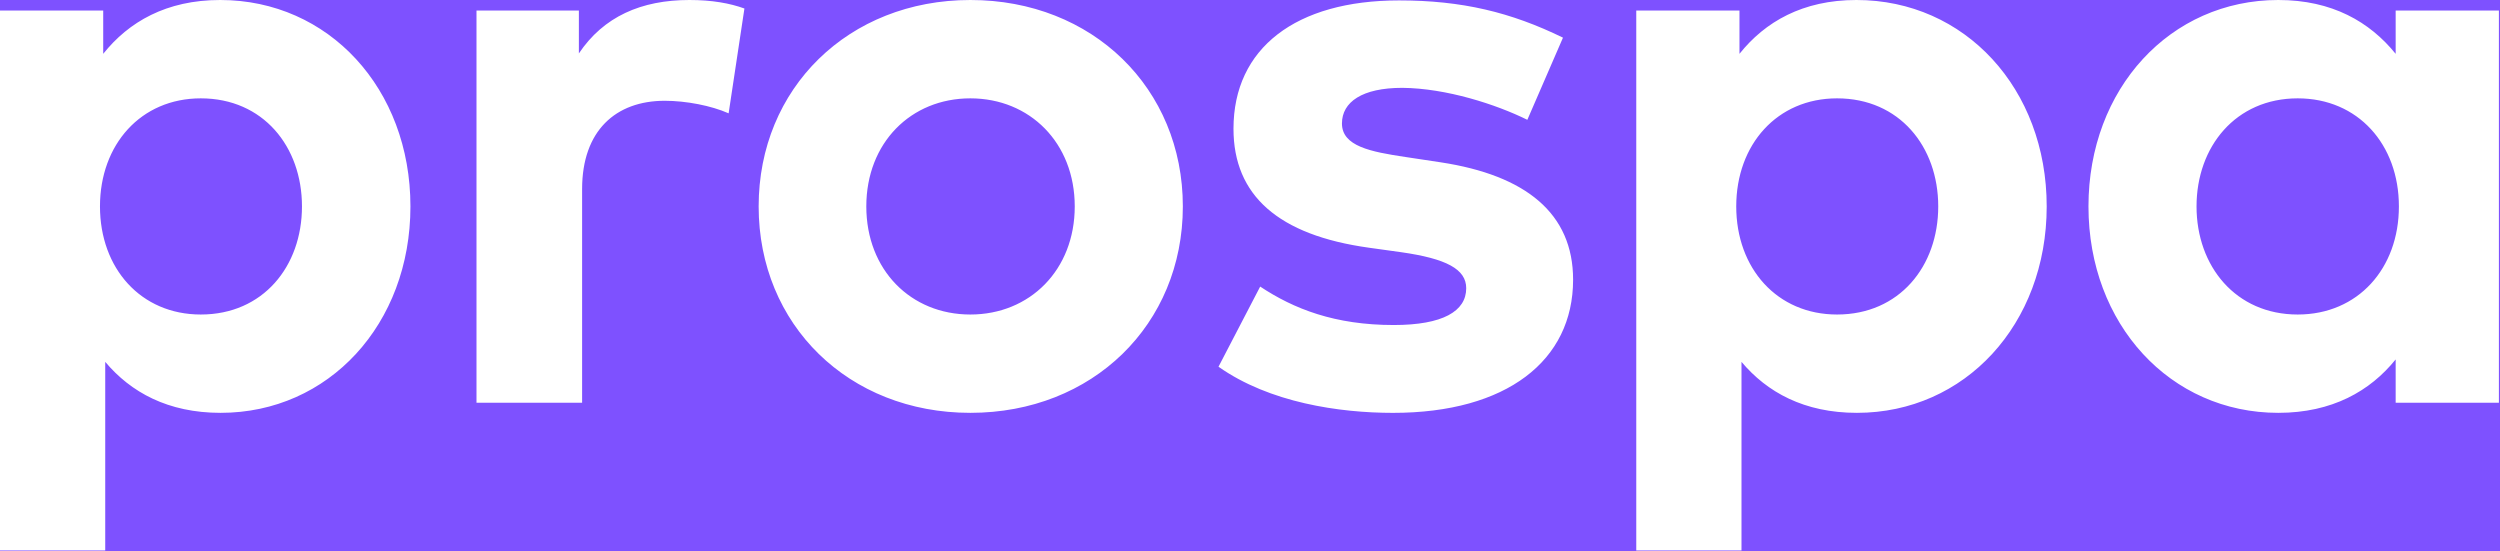
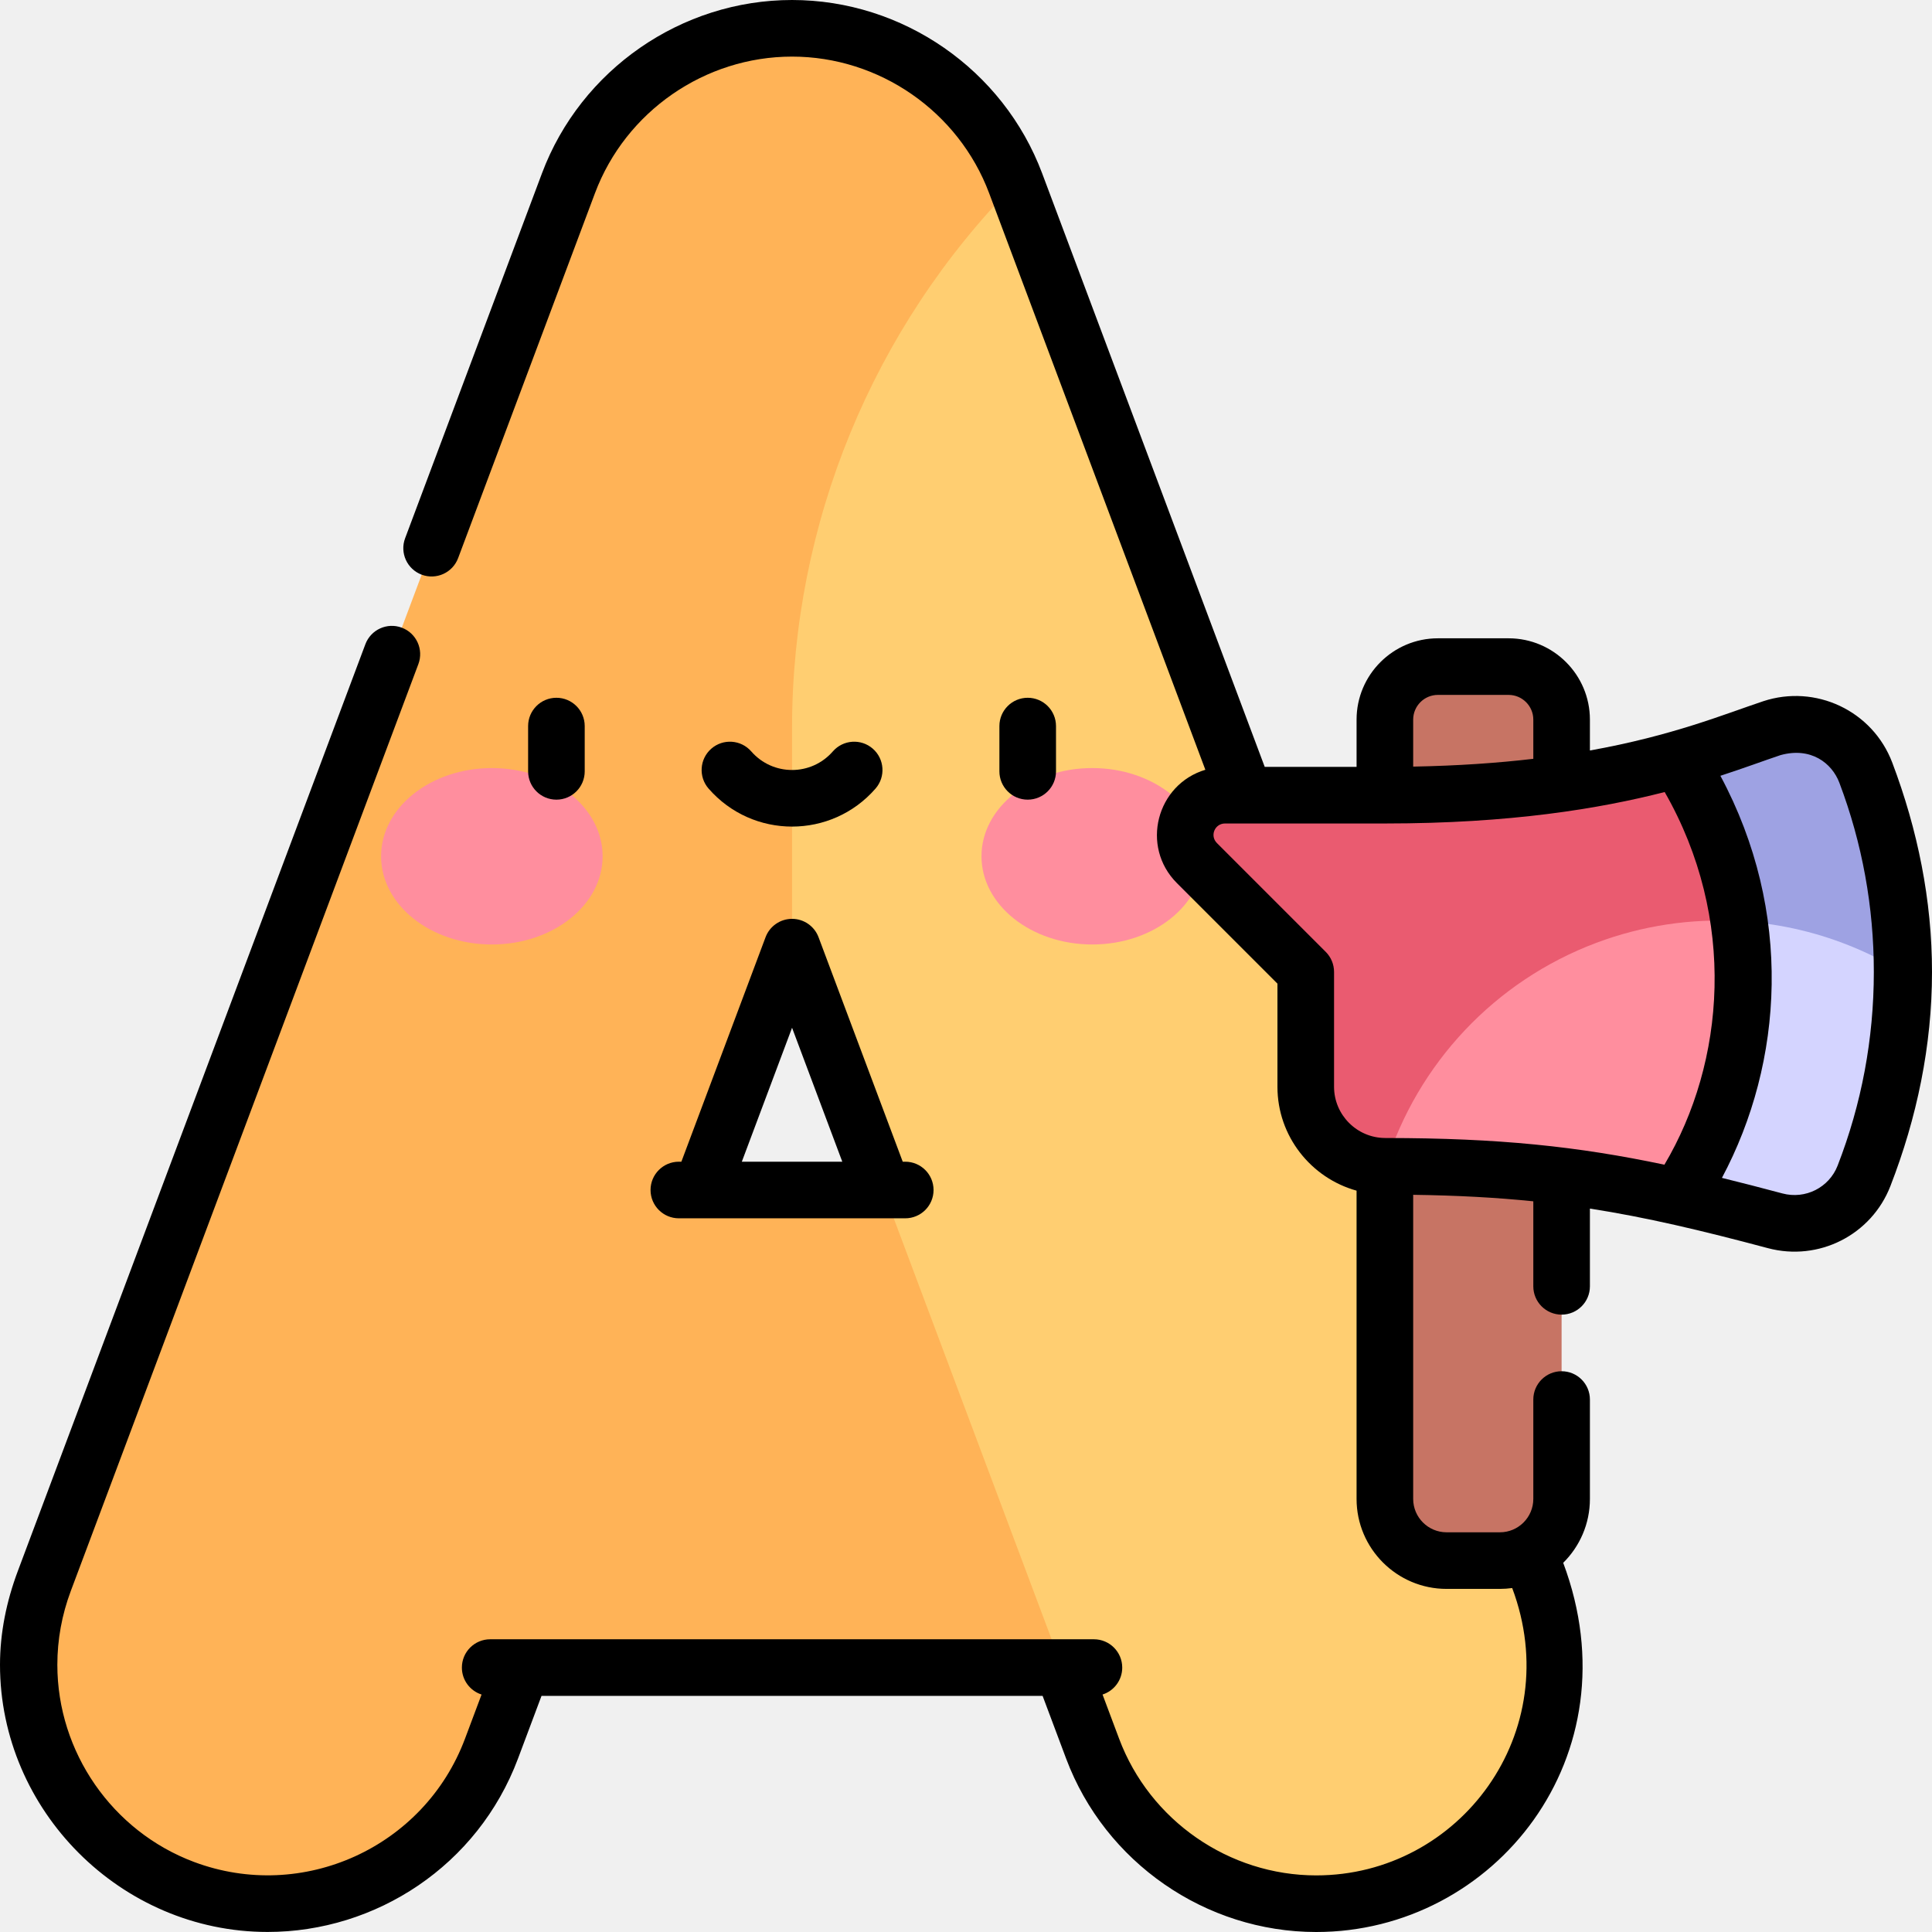
- <svg xmlns="http://www.w3.org/2000/svg" width="109px" height="24px" viewBox="0 0 109 24" version="1.1">
-   <g id="Web" stroke="none" stroke-width="1" fill="none" fill-rule="evenodd">
-     <g id="SIGN-UP-(NEXT)" transform="translate(-32, -32)">
-       <rect id="Rectangle" fill="#FFFFFF" x="0" y="0" width="1440" height="900" />
-       <g id="Group-10">
-         <rect id="Rectangle-Copy" fill="#7E51FF" x="0" y="0" width="358" height="900" />
-         <path d="M41.6,32 C46.331,32 49.895,35.865 49.895,41 C49.895,46.137 46.331,50 41.618,50 C39.324,50 37.7,49.101 36.588,47.777 L36.588,47.777 L36.588,55.999 L32,56 L32,32.459 L36.5,32.459 L36.5,34.347 C37.612,32.953 39.254,32 41.6,32 Z M112.941,32 C117.672,32 121.236,35.865 121.236,41 C121.236,46.137 117.672,50 112.96,50 C110.666,50 109.041,49.101 107.929,47.777 L107.929,47.777 L107.929,55.999 L103.341,55.999 L103.341,32.459 L107.841,32.459 L107.841,34.347 C108.954,32.953 110.595,32 112.941,32 Z M74.307,32 C79.636,32 83.572,35.847 83.572,41 C83.572,46.154 79.636,50 74.307,50 C68.994,50 65.077,46.154 65.077,41 C65.077,35.847 68.994,32 74.307,32 Z M92.998,32.018 C95.734,32.018 97.869,32.529 100.146,33.642 L100.146,33.642 L98.592,37.224 C97.234,36.553 95.063,35.847 93.139,35.83 C91.392,35.83 90.509,36.447 90.509,37.383 C90.509,38.371 91.745,38.618 93.298,38.848 L93.298,38.848 L94.815,39.077 C98.522,39.642 100.587,41.3 100.587,44.195 C100.587,47.724 97.692,50.001 92.733,50.001 C90.404,50.001 87.351,49.56 85.127,47.989 L85.127,47.989 L86.944,44.495 C88.409,45.466 90.192,46.171 92.768,46.171 C94.904,46.171 95.927,45.571 95.927,44.566 C95.927,43.736 95.063,43.277 93.086,42.995 L93.086,42.995 L91.692,42.801 C87.738,42.253 85.78,40.524 85.78,37.612 C85.78,34.1 88.498,32.018 92.998,32.018 Z M131.333,32 C133.681,32 135.321,32.953 136.451,34.347 L136.451,34.347 L136.451,32.459 L140.952,32.459 L140.952,49.56 L136.451,49.56 L136.451,47.671 C135.34,49.048 133.681,50 131.333,50 C126.622,50 123.057,46.137 123.057,41 C123.057,35.865 126.622,32 131.333,32 Z M62.057,32 C63.046,32 63.821,32.141 64.457,32.371 L64.457,32.371 L63.768,36.941 C63.01,36.606 61.916,36.394 60.981,36.394 C58.845,36.394 57.38,37.7 57.38,40.241 L57.38,40.241 L57.38,49.56 L52.775,49.56 L52.775,32.459 L57.239,32.459 L57.239,34.329 C58.316,32.724 59.958,32 62.057,32 Z M40.754,36.288 C38.142,36.288 36.359,38.3 36.359,41 C36.359,43.701 38.142,45.713 40.754,45.713 C43.471,45.713 45.166,43.612 45.166,41 C45.166,38.388 43.471,36.288 40.754,36.288 Z M74.307,36.288 C71.712,36.288 69.771,38.229 69.771,41 C69.771,43.771 71.712,45.713 74.307,45.713 C76.901,45.713 78.859,43.771 78.859,41 C78.859,38.229 76.901,36.288 74.307,36.288 Z M112.095,36.288 C109.483,36.288 107.7,38.3 107.7,41 C107.7,43.701 109.483,45.713 112.095,45.713 C114.813,45.713 116.507,43.612 116.507,41 C116.507,38.388 114.813,36.288 112.095,36.288 Z M132.18,36.288 C129.481,36.288 127.769,38.388 127.769,41 C127.769,43.612 129.481,45.713 132.18,45.713 C134.811,45.713 136.592,43.701 136.592,41 C136.592,38.3 134.811,36.288 132.18,36.288 Z" id="Combined-Shape" fill="#FFFFFF" />
+ <svg xmlns="http://www.w3.org/2000/svg" id="Capa_1" enable-background="new 0 0 512 512" height="512" viewBox="0 0 512 512" width="512">
+   <g>
+     <g>
+       <path d="m110.885 315.364h198.037v126.561h-198.037z" fill="#ffb357" />
+       <path d="m408.063 418.983-138.909-370.422h-82.338v179.359l23.087 23.087 79.656 212.416c9.527 25.405 33.639 41.08 59.261 41.077 7.381 0 14.892-1.301 22.211-4.045 32.723-12.273 49.303-48.748 37.032-81.472z" fill="#ffce71" />
+       <path d="m269.154 48.561c-9.262-24.698-32.873-41.061-59.252-41.061s-49.99 16.363-59.252 41.061l-138.907 370.423c-12.271 32.723 4.309 69.198 37.032 81.47 32.721 12.268 69.2-4.308 81.472-37.033l79.656-212.416.001.002v-58.121c-.001-54.029 21.287-105.882 59.25-144.325z" fill="#ffb357" />
+     </g>
+     <g fill="#ff8e9e">
+       <ellipse cx="130.346" cy="226.92" rx="29.355" ry="23.377" />
+       <ellipse cx="289.46" cy="226.92" rx="29.355" ry="23.377" />
+     </g>
+     <g>
+       <path d="m399.792 176.657h-18.734c-7.76 0-14.051 6.291-14.051 14.051v206.522c0 4.335 1.722 8.492 4.787 11.557s7.222 4.787 11.557 4.787h14.147c9.021 0 16.344-7.319 16.344-16.344v-206.523c0-7.76-6.29-14.05-14.05-14.05z" fill="#c77464" />
+       <g>
+         <path d="m484.193 237.719 19.892 19.892c-.003 6.681-.437 13.362-1.336 19.997-1.565 11.558-4.482 22.975-8.767 34.005-3.649 9.393-13.816 14.505-23.552 11.909-9.084-2.422-17.077-4.605-25.738-6.499v-35.883-36.543-6.88h39.501z" fill="#d4d4ff" />
+         <path d="m444.692 244.599v-43.36c7.892-2.131 16.631-5.518 24.956-8.293 11.754-3.358 21.427 2.862 24.823 11.847 6.43 17.011 9.622 34.915 9.615 52.819-17.954-11.006-38.906-15.447-59.394-13.013z" fill="#9ea2e3" />
      </g>
+       <g>
+         <path d="m370.874 309.086h-3.76c-11.64 0-21.076-9.436-21.076-21.076v-30.443l-28.846-28.846c-6.639-6.639-1.937-17.989 7.451-17.989h42.363.107c28.476 0 51.968-2.577 77.578-9.493 8.381 13.196 14.152 27.485 16.311 42.868.617 4.398.955 8.881.955 13.46 0 8.792-.934 17.422-2.837 25.747-2.748 12.018-7.518 23.4-14.429 33.711-22.741-4.973-45.863-7.94-73.817-7.939z" fill="#ff8e9e" />
+         <path d="m423.024 249.866c-26.773 10.059-47.405 31.912-55.91 59.22-11.64 0-21.076-9.436-21.076-21.076v-30.443l-28.846-28.846c-6.639-6.639-1.937-17.989 7.451-17.989h42.363.107c28.476 0 51.968-2.577 77.578-9.493 8.381 13.196 14.152 27.485 16.311 42.868-12.762-.742-25.7 1.146-37.978 5.759z" fill="#ea5b70" />
+       </g>
+     </g>
+     <g>
+       <path d="m154.955 204.417v-12c0-4.142-3.358-7.5-7.5-7.5s-7.5 3.358-7.5 7.5v12c0 4.142 3.358 7.5 7.5 7.5s7.5-3.358 7.5-7.5z" />
+       <path d="m279.852 204.417v-12c0-4.142-3.358-7.5-7.5-7.5s-7.5 3.358-7.5 7.5v12c0 4.142 3.358 7.5 7.5 7.5s7.5-3.358 7.5-7.5z" />
+       <path d="m232.021 208.986c2.721-3.123 2.396-7.86-.727-10.582s-7.86-2.396-10.582.727c-5.727 6.571-15.899 6.564-21.62 0-2.721-3.123-7.459-3.448-10.582-.727s-3.448 7.458-.727 10.582c11.706 13.431 32.547 13.418 44.238 0z" />
+       <path d="m179.902 307.864c-4.142 0-7.5 3.358-7.5 7.5s3.358 7.5 7.5 7.5h60c4.142 0 7.5-3.358 7.5-7.5s-3.358-7.5-7.5-7.5h-.668l-22.31-59.492c-1.098-2.927-3.896-4.867-7.022-4.867s-5.925 1.939-7.022 4.867l-22.309 59.492zm30.001-35.498 13.312 35.498h-26.625z" />
+       <path d="m501.486 202.141c-5.242-13.865-20.401-20.87-34.211-16.31-10.309 3.438-24.004 9.131-45.933 13.058v-8.182c0-11.883-9.668-21.55-21.551-21.55h-18.734c-11.883 0-21.551 9.667-21.551 21.55v12.524h-24.341l-58.99-157.305c-10.3-27.469-36.934-45.926-66.273-45.926s-55.972 18.457-66.274 45.927l-36.267 96.713c-1.455 3.878.511 8.201 4.389 9.656 3.881 1.455 8.202-.513 9.656-4.389l36.267-96.712c8.119-21.65 29.108-36.195 52.229-36.195 23.122 0 44.111 14.545 52.229 36.194l57.301 152.803c-12.936 3.882-17.254 20.317-7.544 30.027l26.648 26.649v27.337c0 13.085 8.89 24.174 20.969 27.528v81.692c0 13.147 10.696 23.844 23.845 23.844h14.146c1.104 0 2.189-.082 3.253-.228 14.34 38.233-13.876 76.154-51.93 76.154-.003 0-.004 0-.006 0-23.118 0-44.109-14.552-52.231-36.21l-4.395-11.721c3.025-.966 5.216-3.798 5.216-7.143 0-4.142-3.358-7.5-7.5-7.5h-160c-4.142 0-7.5 3.358-7.5 7.5 0 3.345 2.191 6.177 5.216 7.143l-4.395 11.719c-10.798 28.796-43.01 43.439-71.812 32.646-.001 0-.003-.001-.004-.002-21.659-8.123-36.211-29.116-36.211-52.239 0-6.675 1.201-13.261 3.568-19.575l92.106-245.621c1.455-3.878-.511-8.201-4.389-9.656-3.88-1.455-8.202.511-9.656 4.389l-92.105 245.621c-3.002 8.004-4.721 16.362-4.721 24.842 0 38.549 31.975 70.793 70.917 70.793 28.669 0 55.709-17.548 66.353-45.931l6.236-16.629h132.796l6.237 16.631c10.304 27.482 36.937 45.943 66.274 45.943h.008c47.18 0 84.65-46.62 65.445-97.836 4.367-4.324 7.077-10.318 7.077-16.934v-26.339c0-4.142-3.357-7.5-7.5-7.5s-7.5 3.358-7.5 7.5v26.339c0 4.876-3.968 8.844-8.845 8.844h-14.146c-4.877 0-8.845-3.967-8.845-8.844v-80.594c11.771.163 22.098.729 31.836 1.723v22.532c0 4.142 3.357 7.5 7.5 7.5s7.5-3.358 7.5-7.5v-20.604c14.934 2.321 29.5 5.774 47.155 10.483 13.482 3.596 27.44-3.479 32.476-16.44 7.033-18.105 11.019-37.187 11.026-56.714.009-19.061-3.805-37.725-10.514-55.475zm-120.428-17.984h18.734c3.612 0 6.551 2.938 6.551 6.55v10.388c-9.302 1.093-19.835 1.842-31.836 2.063v-12.451c0-3.612 2.938-6.55 6.551-6.55zm-27.52 103.853v-30.443c0-1.989-.79-3.897-2.196-5.303l-28.846-28.846c-1.926-1.926-.578-5.186 2.148-5.186h42.47c33.166 0 56.794-3.919 74.043-8.335 19.218 33.547 16.033 71.617-.068 98.76-22.909-4.828-43.792-7.063-73.806-7.071-.084-.003-.166-.005-.238-.005-7.448-.039-13.507-6.126-13.507-13.571zm133.453 20.887c-2.264 5.827-8.553 8.998-14.628 7.378-5.612-1.497-10.918-2.868-16.033-4.124 16.349-30.644 18.929-70.509-.406-106.557 6.464-2.103 11.609-4.033 15.928-5.479 8.019-2.221 13.611 2.065 15.602 7.328 6.065 16.047 9.138 32.925 9.13 50.164-.006 17.666-3.234 34.922-9.593 51.29z" />
    </g>
  </g>
</svg>
